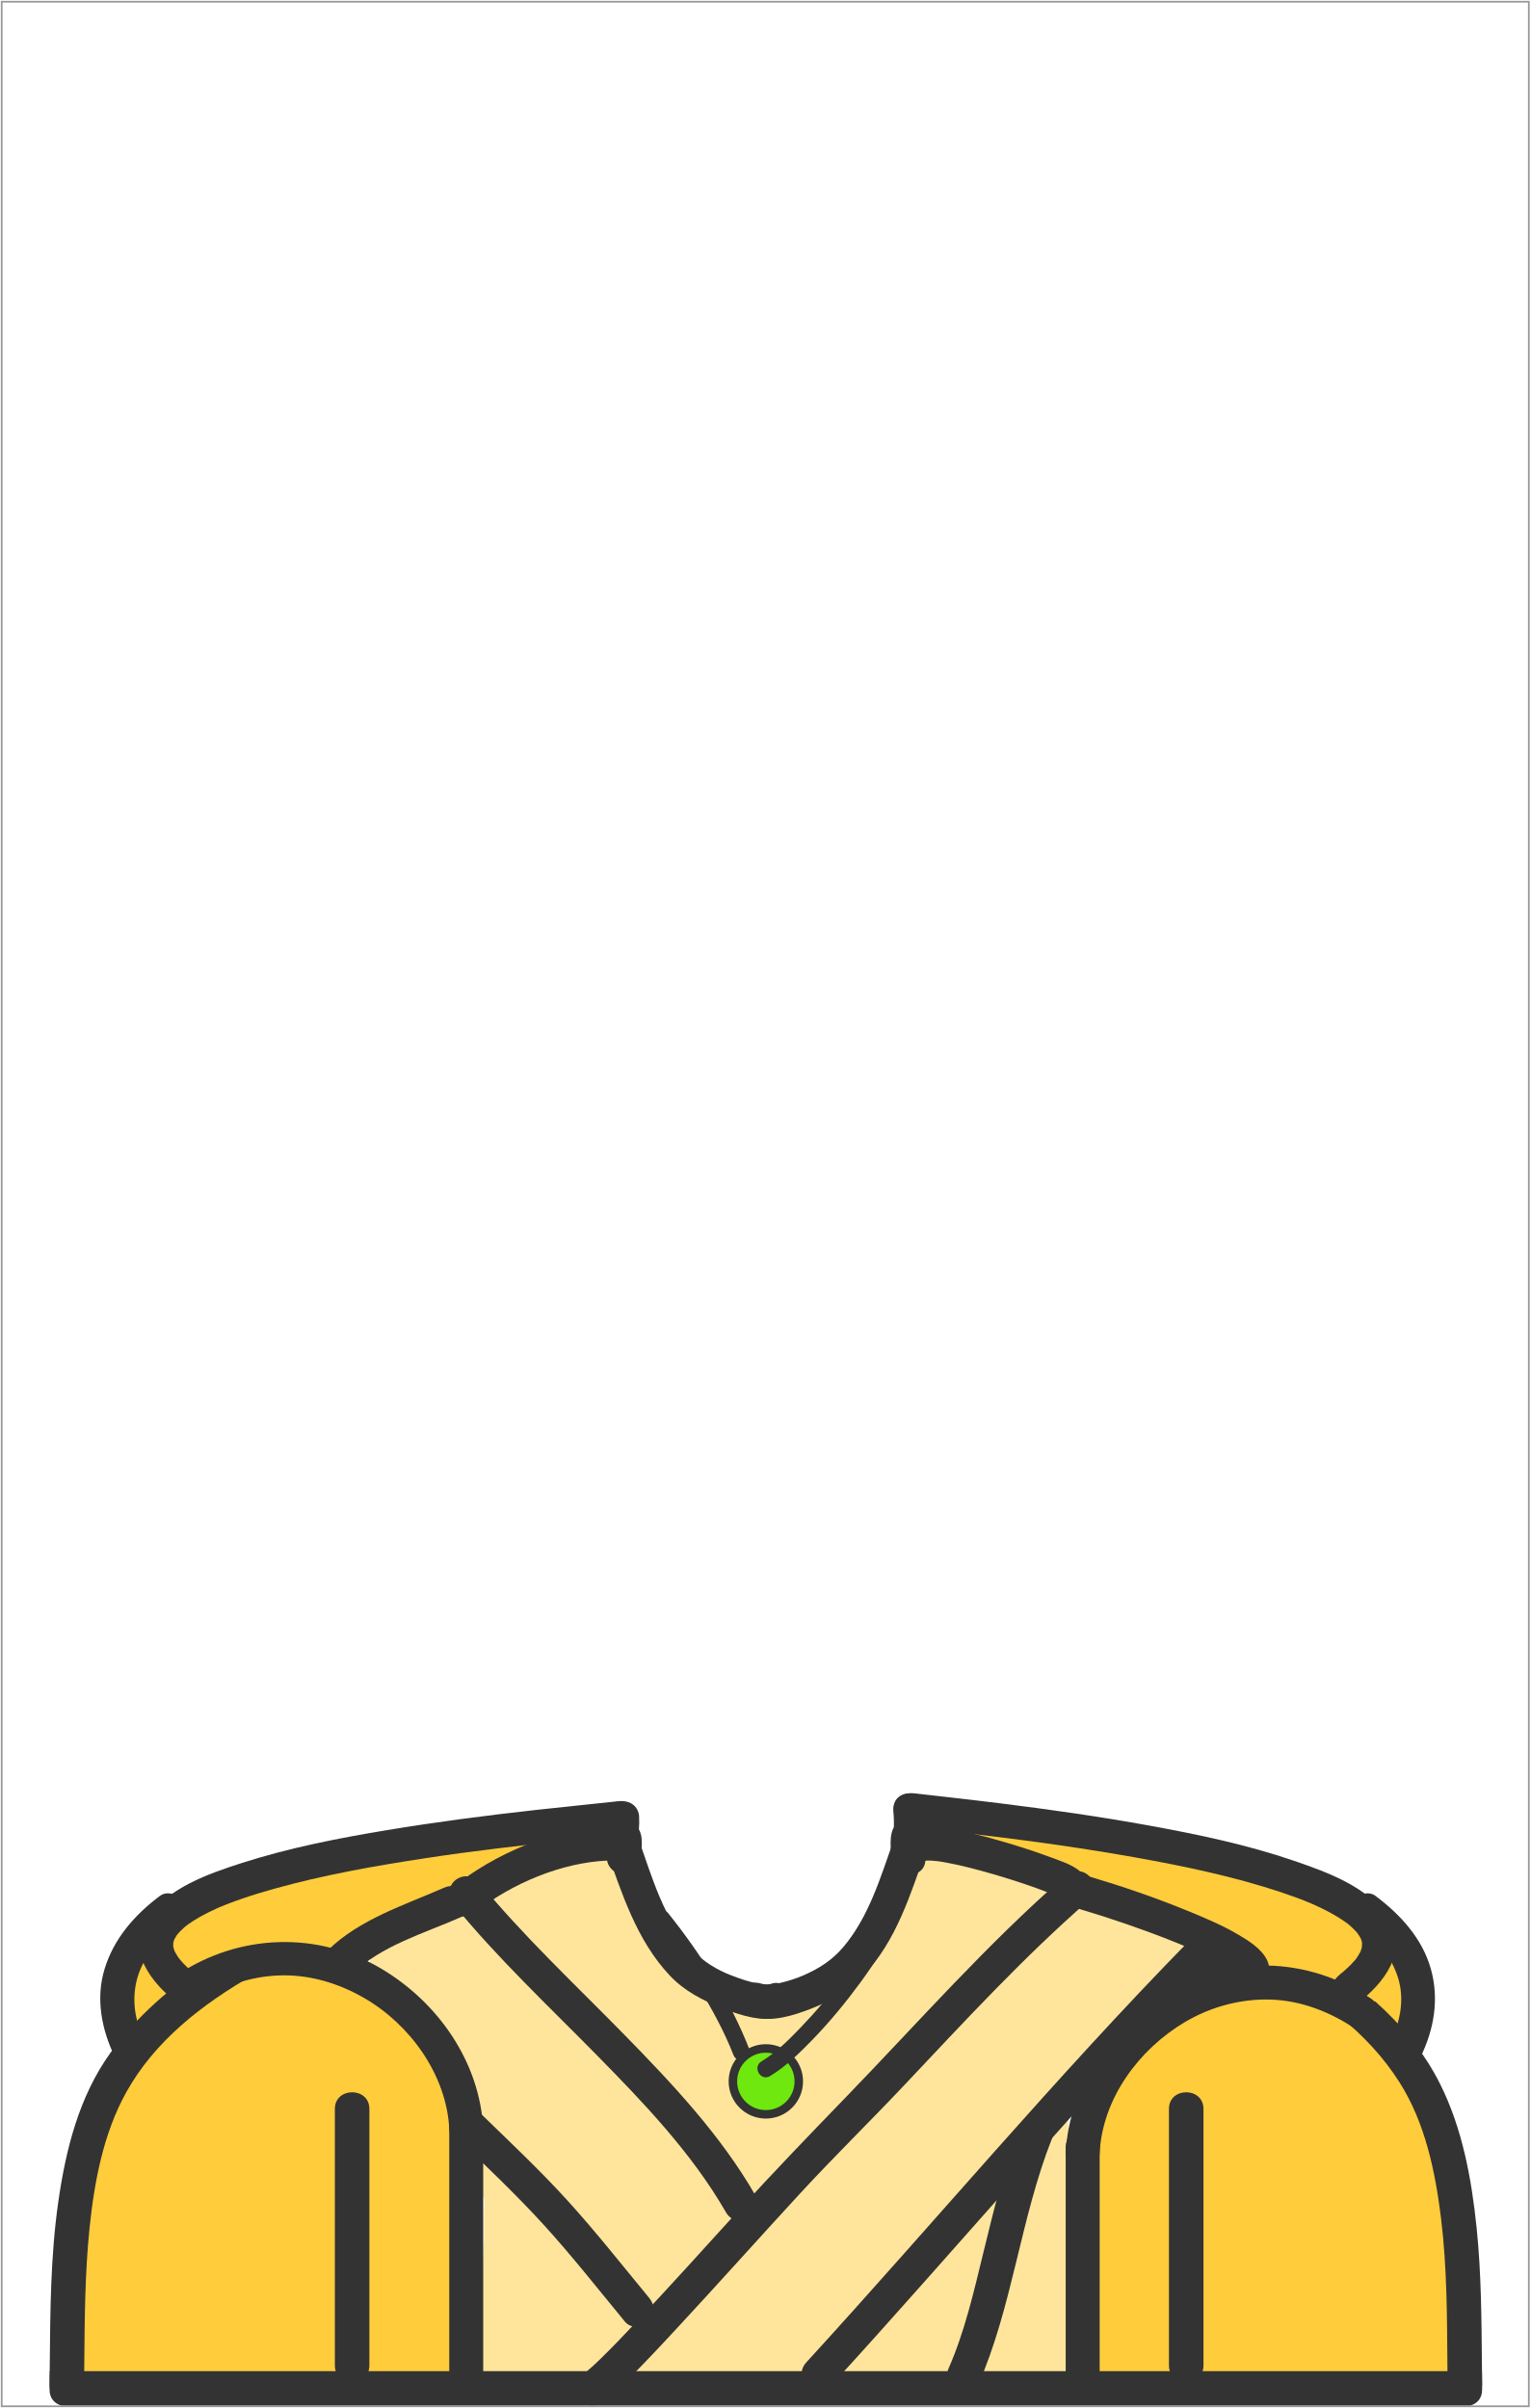
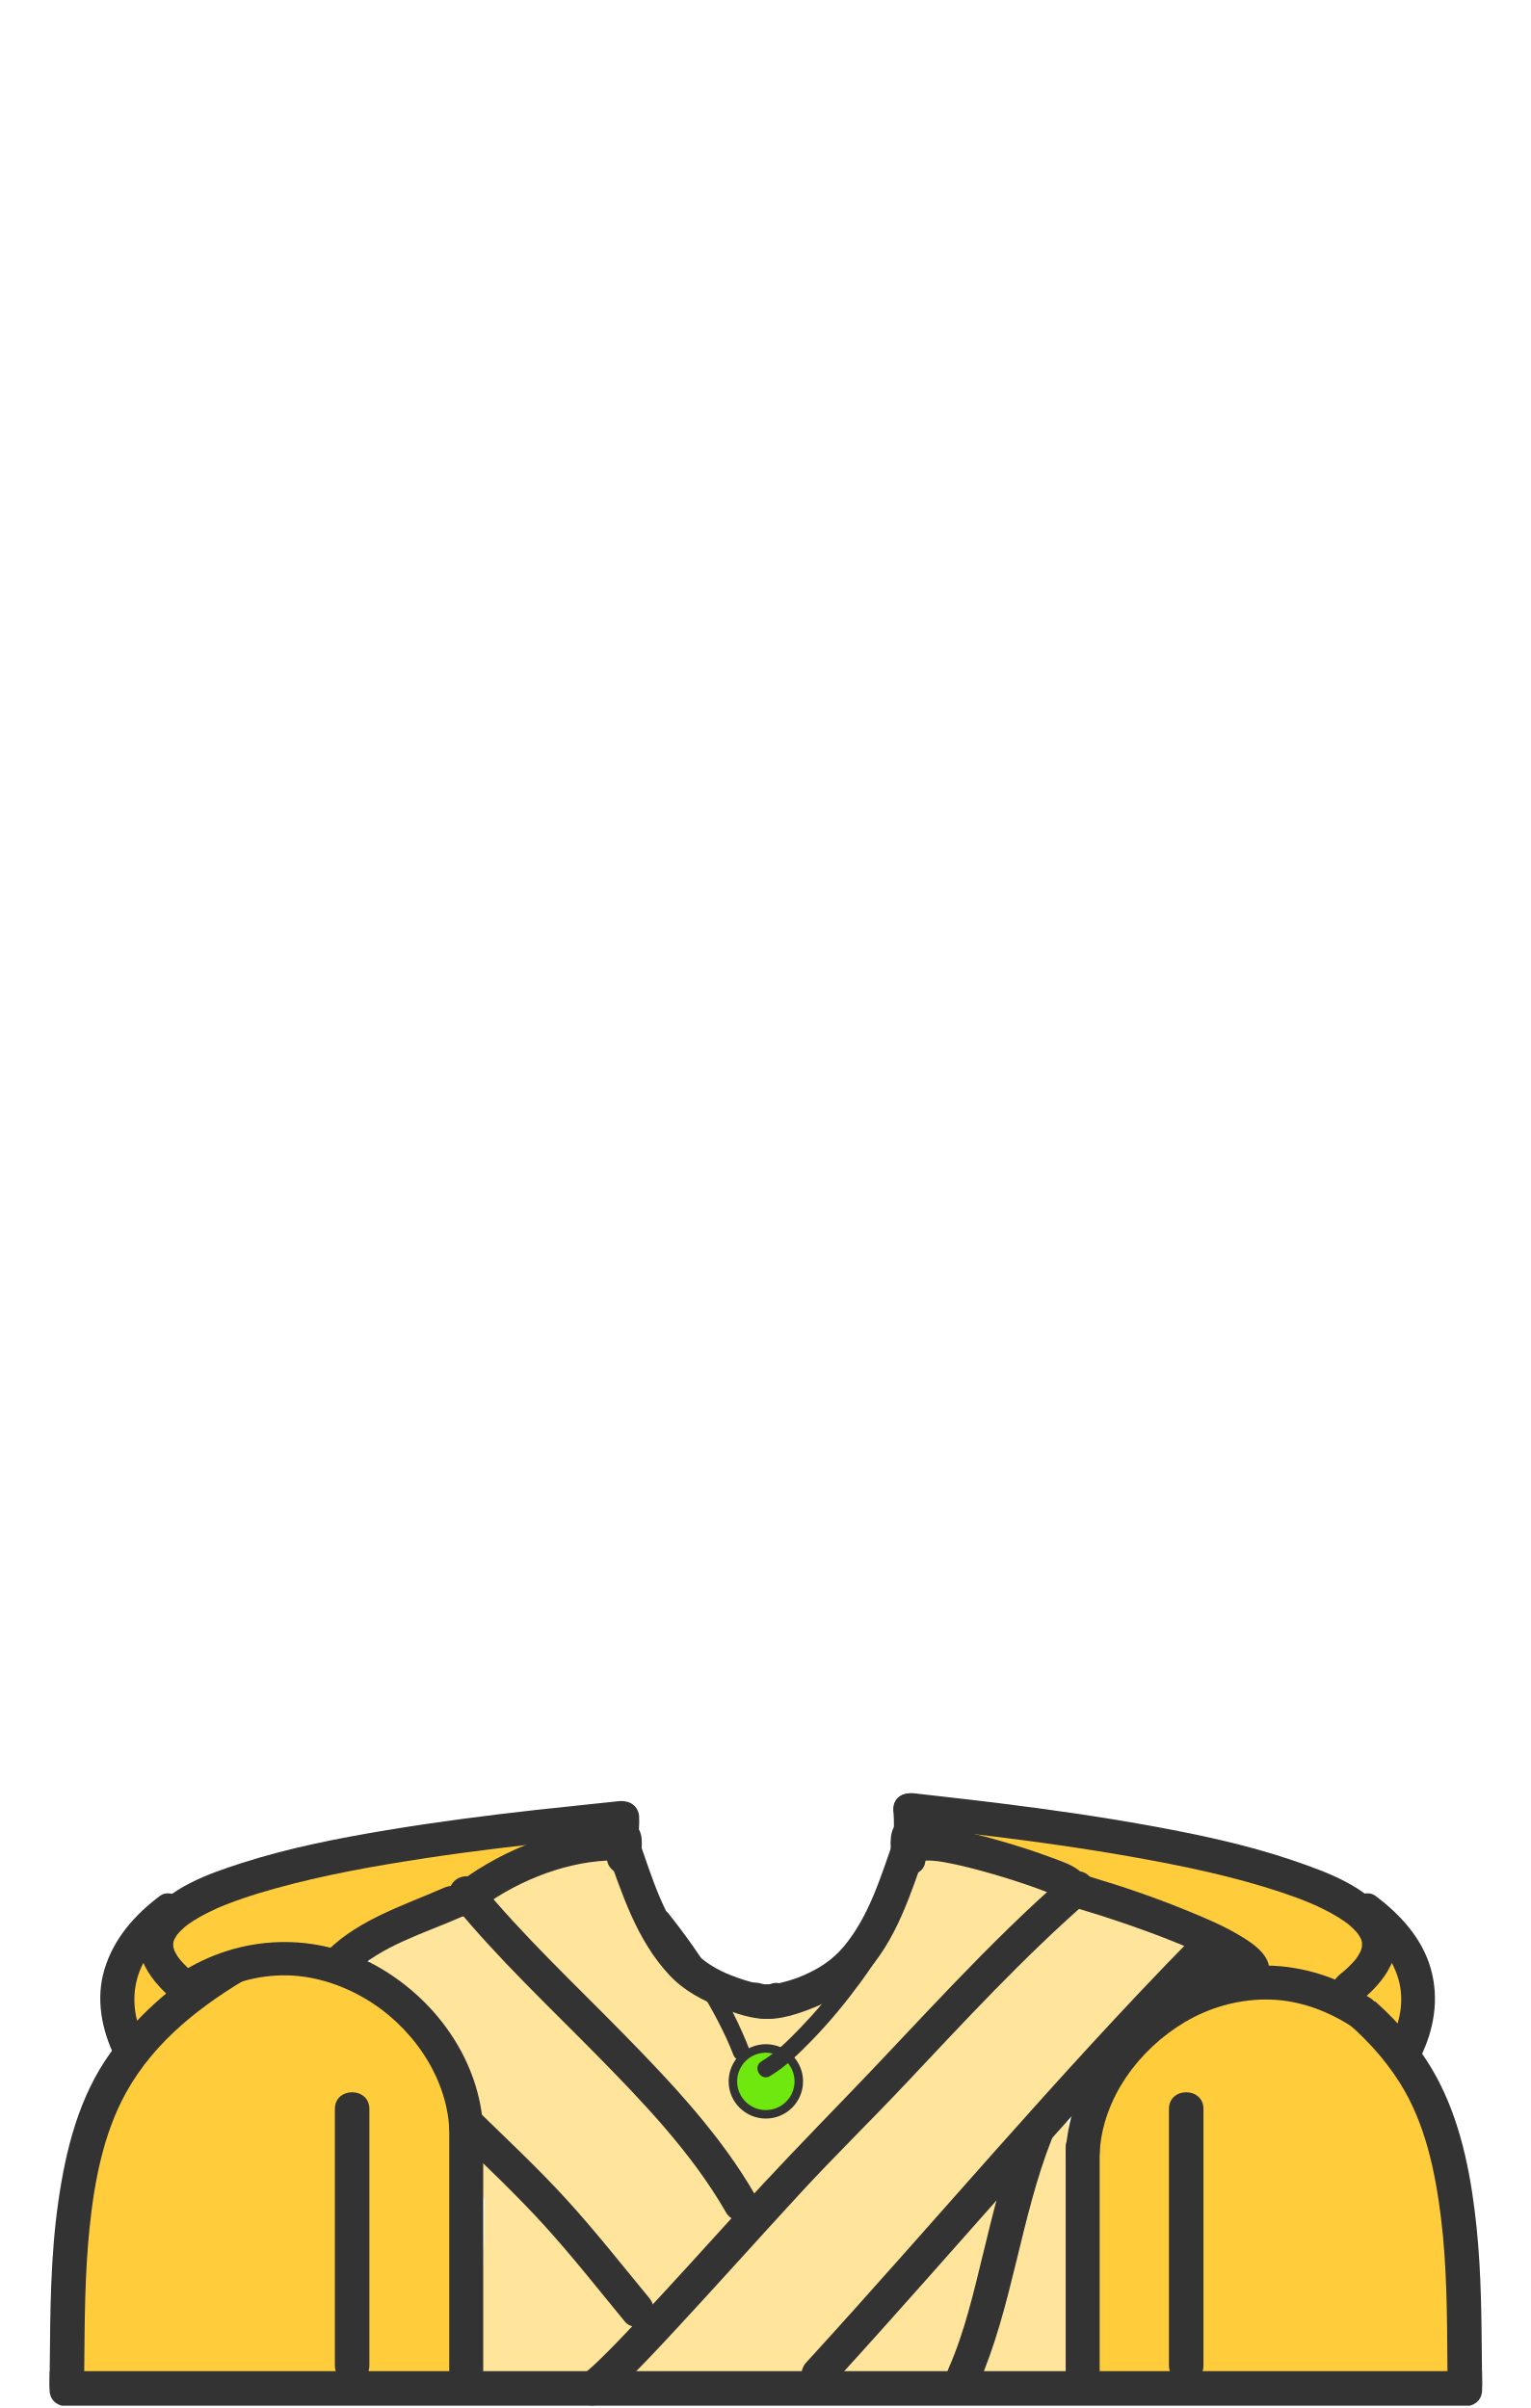
<svg xmlns="http://www.w3.org/2000/svg" width="901px" height="1418px" viewBox="0 0 901 1418" version="1.1">
  <defs />
  <g id="Page-1" stroke="none" stroke-width="1" fill="none" fill-rule="evenodd">
    <g id="robe" transform="translate(1, 1)">
      <path d="M727.177,1146.814 C718.789,1141.251 707.674,1140.513 697.588,1140.081 C678.331,1130.025 661.132,1115.562 639.931,1110.052 C628.181,1106.996 617.071,1104.445 606.073,1099.129 C594.516,1093.544 583.243,1087.961 570.344,1086.505 C565.086,1085.912 560.631,1091.075 560.224,1095.948 C559.851,1095.962 559.476,1095.957 559.104,1095.975 C555.611,1091.138 548.166,1088.792 543.519,1094.221 C530.906,1108.959 515.908,1122.89 508.068,1140.976 C506.737,1144.049 506.333,1147.259 507.524,1150.131 C506.8,1151.5 506.091,1152.876 505.397,1154.26 C502.602,1157.064 499.803,1159.864 496.953,1162.618 C494.756,1164.744 492.502,1166.811 490.195,1168.816 C489.159,1168.474 488.07,1168.325 486.98,1168.375 C485.666,1166.59 483.813,1165.229 481.614,1164.752 C469.757,1162.183 455.699,1168.146 446.359,1177.466 C433.687,1172.479 420.57,1168.933 407.012,1170.611 C405.923,1169.873 404.868,1169.085 403.852,1168.25 C400.234,1165.258 396.786,1162.065 393.525,1158.688 C391.53,1156.619 390.727,1155.687 389.525,1153.91 C389.261,1153.516 389.015,1153.11 388.788,1152.694 C389.301,1146.899 384.899,1142.959 380.048,1142.105 C376.84,1135.242 373.614,1128.425 369.709,1121.949 C368.028,1115.857 366.132,1109.839 363.253,1104.296 C363.768,1103.061 363.987,1101.646 363.779,1100.051 C363.66,1099.15 363.51,1098.253 363.33,1097.362 L363.416,1097.35 C362.774,1093.56 362.616,1089.651 362.062,1085.837 C361.423,1081.441 356.356,1078.378 352.266,1078.378 C349.911,1078.362 347.632,1079.203 345.851,1080.744 C342.007,1080.556 337.967,1081.46 334.301,1082.635 C332.487,1082.989 330.818,1083.672 329.205,1084.487 C322.809,1087.024 316.667,1090.175 310.474,1093.154 C309.028,1093.849 307.574,1094.524 306.111,1095.184 L305.589,1095.421 L305.235,1095.565 C304.459,1095.875 303.677,1096.169 302.889,1096.445 C299.207,1092.011 292.434,1090.138 288.193,1095.577 C287.66,1096.26 287.137,1096.95 286.623,1097.647 C286.616,1097.643 286.61,1097.639 286.604,1097.633 L286.447,1097.889 C283.259,1102.234 280.472,1106.758 277.906,1111.405 C276.99,1112.965 276.14,1114.562 275.358,1116.193 C273.21,1120.364 271.187,1124.613 269.173,1128.907 C263.249,1127.799 256.995,1127.822 251.1,1128.157 C242.499,1128.647 233.663,1130.032 225.909,1133.947 C222.1,1135.87 220.407,1140.631 221.098,1144.819 C219.982,1146.071 219.015,1147.456 218.284,1149.021 C215.366,1155.28 215.875,1163.014 221.487,1167.667 C225.227,1170.768 229.782,1172.079 234.425,1172.017 C244.194,1185.557 253.75,1199.248 263.962,1212.459 C265.786,1214.813 267.632,1217.152 269.497,1219.474 C271.524,1235.55 273.98,1251.566 277.078,1267.475 C278.797,1276.304 280.322,1286.012 284.234,1294.366 C283.909,1302.081 283.948,1309.83 283.984,1317.572 C283.571,1322.473 283.271,1327.381 283.218,1332.298 C279.367,1345.882 278.247,1360.516 279.119,1373.666 C279.308,1376.509 280.505,1378.822 282.231,1380.506 C282.252,1386.801 282.352,1393.099 282.506,1399.402 C282.641,1404.936 287.025,1409.56 292.665,1409.56 C298.407,1409.56 301.857,1405.314 302.712,1400.147 C302.837,1400.11 302.958,1400.059 303.081,1400.014 C303.519,1402.697 305.048,1405.202 307.854,1406.818 C317.819,1412.557 329.061,1414.107 340.402,1413.249 C351.891,1412.382 362.852,1408.765 374.23,1407.409 C376.467,1407.147 378.711,1406.952 380.96,1406.824 C381.725,1407.287 382.556,1407.631 383.425,1407.843 C394.36,1410.424 407.799,1411.181 419.57,1408.071 C422.222,1408.221 424.873,1408.348 427.525,1408.429 C442.74,1418.469 463.205,1412.434 479.852,1408.049 C505.158,1406.863 530.246,1402.158 555.606,1401.52 C566.138,1402.497 576.641,1402.874 587.049,1399.965 C589.079,1403.909 593.532,1406.822 598.778,1405.812 C599.269,1405.717 599.762,1405.612 600.257,1405.504 C604.367,1408.174 610.495,1407.67 613.898,1403.99 C614.511,1404.106 615.122,1404.254 615.727,1404.456 C620.546,1406.073 627.394,1402.632 628.224,1397.361 C635.12,1353.523 631.423,1309.359 629.264,1265.304 C629.189,1263.782 628.846,1262.444 628.312,1261.273 C628.093,1253.711 627.741,1246.153 627.255,1238.603 C632.183,1231.138 637.121,1223.689 642.333,1216.471 C653.911,1205.168 666.189,1194.175 674.607,1180.355 C676.701,1176.917 676.336,1172.433 674.028,1169.237 C674.145,1169.115 674.257,1168.99 674.374,1168.867 C675.05,1168.131 675.625,1167.308 676.082,1166.42 C677.951,1166.097 679.823,1165.805 681.694,1165.574 C688.757,1164.705 695.877,1164.508 702.996,1164.665 L703.094,1164.706 C704.817,1165.385 706.628,1165.354 708.331,1164.848 C712.916,1165.056 717.494,1165.375 722.049,1165.747 C732.831,1166.625 734.935,1151.958 727.177,1146.814 Z M370.496,1356.09 C360.765,1345.009 351.391,1333.626 342.98,1321.556 C346.331,1322.699 349.655,1323.919 352.95,1325.215 C353.676,1325.504 354.442,1325.682 355.221,1325.743 C361.056,1333.662 366.906,1341.569 373.122,1349.202 C372.09,1351.435 371.213,1353.737 370.496,1356.09 Z" id="Shape" fill-opacity="0.511" fill="#FFCC3B" fill-rule="nonzero" />
      <path d="M370.962,1068.63 C370.379,1069.086 369.79,1069.529 369.199,1069.971 C369.807,1070.907 370.398,1071.7 370.962,1072.263 C374.519,1075.82 375.332,1065.212 370.962,1068.63 Z" id="Shape" fill="#54361F" fill-rule="nonzero" />
      <path d="M852.048,1376.753 C852.678,1375.601 853.395,1374.524 854.083,1373.373 C856.42,1369.465 855.852,1365.603 853.76,1362.771 C855.418,1340.21 853.233,1317.741 848.142,1295.735 C851.383,1292.592 852.821,1287.041 850.02,1283.202 C848.685,1281.369 847.371,1279.52 846.08,1277.656 C846.603,1276.42 846.832,1275.007 846.667,1273.431 C845.409,1261.554 841.297,1251.139 835.668,1241.503 C833.9,1234.944 832.223,1228.354 830.05,1221.966 C828.222,1216.598 822.614,1214.308 817.8,1215.034 C817.193,1214.476 816.567,1213.937 815.924,1213.42 C815.229,1212.866 814.473,1212.392 813.672,1212.007 C810.061,1207.714 806.438,1203.432 802.952,1199.082 C802.84,1198.901 802.741,1198.715 802.612,1198.544 C801.861,1197.557 801.077,1196.597 800.26,1195.664 C798.748,1193.718 797.274,1191.743 795.839,1189.74 C793.906,1187.034 791.239,1185.14 788.144,1184.772 C781.096,1179.749 772.983,1175.832 764.989,1174.315 C765.03,1173.945 765.056,1173.572 765.056,1173.193 C765.053,1168.739 764.875,1164.228 764.077,1159.963 C769.114,1162.361 774.164,1164.729 779.229,1167.067 C780.933,1167.853 782.709,1168.306 784.449,1168.339 C785.954,1169.485 787.433,1170.664 788.887,1171.875 C790.999,1173.634 793.041,1175.475 795.007,1177.395 C795.213,1178.152 795.5,1178.915 795.903,1179.676 C798.953,1185.455 803.084,1190.625 807.65,1195.278 C813.377,1201.115 824.714,1196.852 825.288,1189.34 C831.481,1188.248 835.524,1180.895 832.41,1174.163 C832.094,1173.48 831.756,1172.811 831.418,1172.142 C831.547,1169.609 830.778,1166.956 828.791,1164.658 C827.254,1162.883 825.52,1161.332 823.676,1159.916 C822.274,1158.068 820.818,1156.262 819.31,1154.499 C819.134,1154.299 818.951,1154.106 818.76,1153.92 C819.443,1149.88 817.347,1145.977 813.866,1143.428 C794.071,1128.92 777.377,1109.504 753.614,1101.577 C751.058,1100.33 748.467,1099.156 745.843,1098.058 C741.617,1096.292 737.297,1094.794 733.011,1093.216 C731.155,1093.757 729.255,1094.131 727.332,1094.332 C715.678,1095.566 703.246,1092.266 692.155,1087.519 C685.625,1090.383 677.83,1090.103 671.057,1086.526 C669.575,1085.744 668.077,1084.994 666.562,1084.278 C665.623,1083.927 662.689,1082.742 662.023,1082.514 C658.096,1081.177 654.128,1079.966 650.104,1078.954 C641.477,1076.784 632.677,1074.881 623.884,1073.511 C610.491,1071.424 597.571,1067.378 584.539,1063.766 C579.233,1067.015 572.547,1068.076 565.884,1066.845 C557.964,1065.381 550.471,1062.308 542.551,1060.845 C539.762,1060.329 537.258,1059.174 535.082,1057.571 C534.177,1059 533.64,1060.663 533.484,1062.371 C533.229,1062.703 532.994,1063.043 532.784,1063.398 C530.448,1067.388 531.242,1070.159 534.217,1073.524 C535.23,1074.98 536.207,1076.455 537.421,1077.773 C541.1,1081.765 547.202,1081.436 551.186,1078.278 C552.348,1077.544 553.582,1076.93 554.812,1076.313 C555.265,1076.082 555.696,1075.808 556.097,1075.496 C567.708,1078.931 578.958,1083.543 590.607,1086.902 C593.182,1088.418 595.9,1089.68 598.795,1090.882 C600.872,1091.745 603.096,1091.527 605.1,1090.652 C611.202,1092.426 617.431,1093.686 623.673,1094.904 C628.461,1097.37 633.139,1100.042 637.694,1102.915 C647.86,1109.345 659.688,1113.096 670.849,1117.382 C682.137,1121.718 692.812,1127.104 704.413,1130.682 C707.884,1131.752 711.373,1132.756 714.863,1133.754 C715.218,1133.973 715.582,1134.201 715.936,1134.418 C723.38,1138.951 730.982,1143.209 738.686,1147.278 C737.33,1150.833 737.687,1155.061 740.802,1158.138 C740.793,1158.983 740.872,1159.828 741.036,1160.657 C741.436,1162.661 741.855,1164.653 742.325,1166.63 C742.238,1166.575 742.161,1166.506 742.073,1166.455 C736.984,1163.474 731.365,1165.589 728.175,1170.101 C727.458,1171.114 726.73,1172.254 725.969,1173.423 C714.542,1168.727 701.882,1174.699 692.107,1181.926 C689.585,1178.905 685.357,1176.814 681.42,1178.3 C659.151,1186.706 652.221,1214.161 648.062,1235.18 C642.005,1265.779 635.676,1297.099 641.139,1328.281 C641.584,1330.829 642.987,1332.695 644.848,1333.906 C640.01,1344.086 640.746,1356.248 641.961,1367.161 C642.751,1374.237 644.108,1381.177 645.078,1388.136 C641.363,1395 644.469,1402.851 647.582,1409.27 C651.581,1417.519 662.648,1414.763 665.713,1407.712 C669.347,1408.514 673.377,1407.462 675.867,1404.272 C680.711,1405.322 685.628,1405.864 690.207,1404.458 C690.776,1404.278 691.33,1404.055 691.865,1403.79 C693.149,1404.458 694.636,1404.844 696.31,1404.82 C703.976,1404.716 711.489,1403.444 718.977,1402.027 C723.514,1401.927 728.045,1401.711 732.543,1401.246 C739.077,1407.33 748.784,1409.936 757.272,1411.568 C766.793,1413.4 776.778,1414.321 786.376,1412.584 C791.641,1411.632 794.619,1405.508 793.586,1400.613 C797.236,1401.025 800.911,1401.317 804.596,1401.495 C818.19,1404.537 832.048,1406.527 845.298,1402.427 C851.225,1400.593 854.146,1394.108 851.99,1388.773 C851.947,1388.418 851.886,1388.066 851.807,1387.717 C852.91,1385.163 852.899,1382.317 851.685,1379.624 C851.775,1378.91 851.861,1378.195 851.954,1377.48 C851.996,1377.179 852.025,1376.951 852.048,1376.753 Z M358.5,1068.5 C351.045,1068.64 343.601,1068.513 336.16,1068.248 C334.743,1068.382 333.326,1068.521 331.913,1068.692 C331.429,1068.751 331.067,1068.793 330.789,1068.825 C327.993,1069.233 325.2,1069.658 322.408,1070.096 C314.293,1071.367 306.166,1072.605 297.999,1073.5 L297.355,1073.569 L296.769,1073.671 C294.975,1073.979 293.182,1074.294 291.394,1074.643 C288.414,1075.225 285.44,1075.844 282.456,1076.406 C267.234,1079.269 252.196,1080.296 236.776,1081.101 C233.268,1081.284 229.75,1081.398 226.248,1081.688 C225.084,1081.785 219.21,1082.668 225.314,1081.644 C223.606,1081.93 221.763,1082.134 220.112,1082.679 C212.775,1085.1 206.995,1087.578 199,1088 C195.865,1088.165 192.858,1087.562 190.113,1086.375 C186.04,1088.893 182.059,1091.557 178.178,1094.361 C176.551,1093.335 174.675,1092.693 172.79,1092.601 C163.47,1092.145 150.519,1096.28 143.15,1103.997 C136.015,1107.002 129.407,1112.253 123.617,1117.372 C116.6,1119.442 109.953,1124.26 104.518,1129.116 C93.863,1130.185 85.22,1139.385 79.556,1149.287 C72.998,1160.751 66.059,1178.9 70.886,1192.149 L70.956,1192.119 C71.235,1192.934 71.552,1193.753 71.91,1194.576 C76.497,1205.118 94.402,1197.521 90.477,1186.748 C89.839,1184.995 89.758,1182.833 89.979,1180.625 C90.041,1180.631 90.101,1180.641 90.163,1180.645 C99.296,1181.257 106.108,1175.233 111.084,1167.311 C112.755,1166.608 114.384,1165.791 115.964,1164.87 C113.078,1169.701 110.9,1174.879 110.47,1180.486 C99.309,1191.938 89.816,1205.08 78.915,1216.806 C78.655,1217.085 78.416,1217.37 78.193,1217.66 C76.808,1218.127 75.444,1218.944 74.173,1220.193 C69.705,1224.589 66.386,1229.97 63.714,1235.733 C60.935,1236.913 58.654,1239.222 58.016,1242.285 C53.797,1262.561 44.674,1281.452 41.085,1301.885 C40.734,1303.879 40.831,1305.876 41.368,1307.685 C39.843,1312.599 38.683,1317.647 38.013,1322.872 C37.447,1327.275 41.532,1331.585 45.471,1332.668 C46.265,1332.886 47.028,1332.995 47.768,1333.028 C47.033,1339.376 46.452,1345.736 46.402,1352.136 C46.374,1355.687 46.513,1359.575 47.152,1363.358 C46.478,1364.66 46.131,1366.105 46.14,1367.571 C46.217,1380.058 47.647,1392.537 49.89,1404.811 C50.692,1409.203 55.471,1412.27 59.686,1412.27 C65.694,1412.27 69.224,1407.613 69.845,1402.112 C69.906,1401.575 69.952,1401.038 70.001,1400.504 C71.947,1399.602 73.557,1398.106 74.6,1396.231 C74.774,1396.131 74.94,1396.021 75.108,1395.912 C77.335,1399.424 80.21,1402.475 83.704,1403.78 C87.843,1406.388 93.64,1407.281 98.136,1407.707 C120.239,1409.791 141.937,1404.318 163.985,1404.144 C167.589,1404.116 170.194,1402.561 171.813,1400.33 C171.918,1400.35 172.014,1400.379 172.12,1400.394 C193.039,1403.592 214.907,1401.421 235.105,1408.521 C237.887,1409.499 240.362,1409.197 242.362,1408.106 C248.316,1411.027 257.237,1408.209 257.433,1399.65 C262.389,1400.707 267.949,1398.417 269.274,1392.623 C269.734,1390.576 270.129,1388.514 270.457,1386.442 C272.047,1384.645 273.03,1382.303 273.024,1379.763 C272.989,1366.552 272.282,1353.367 271.629,1340.18 C273.61,1338.465 274.976,1336.037 275.055,1333.032 C275.595,1312.565 272.386,1292.376 270.314,1272.077 C269.96,1268.618 268.394,1265.498 265.799,1263.655 C265.565,1261.665 265.328,1259.675 265.089,1257.685 C265.405,1257.44 265.71,1257.185 265.984,1256.912 C272.676,1250.215 269.112,1236.525 267.242,1228.281 C265.113,1218.894 261.26,1209.746 256.513,1201.395 C248.242,1186.844 235.028,1173.571 218.792,1168.489 C209.805,1163.087 200.027,1159.098 189.72,1158.299 C187.461,1158.123 185.168,1159.069 183.367,1160.543 L182.266,1160.045 C192.287,1152.802 200.898,1142.906 210.682,1135.802 C214.088,1133.329 217.686,1131.133 221.505,1129.358 C224.982,1127.742 232.832,1128.647 237.738,1127.874 C243.063,1127.034 247.257,1124.678 250.951,1120.776 C251.936,1119.736 252.843,1118.631 253.829,1117.594 C253.547,1117.945 253.931,1117.724 254.172,1117.498 C254.879,1117.448 255.936,1117.312 256.091,1117.323 C262.572,1117.706 265.821,1112.92 265.878,1107.896 C266.585,1107.332 267.305,1106.784 268.037,1106.253 C273.981,1103.713 279.955,1101.243 285.957,1098.844 C291.172,1097.871 296.484,1097.415 301.722,1096.537 C310.067,1095.138 317.962,1091.324 325.764,1088.218 C329.569,1086.701 333.716,1085.009 337.942,1083.991 C343.38,1084.312 348.821,1084.574 354.287,1083.434 C358.377,1082.579 360.756,1079.268 361.4,1075.595 C361.717,1075.353 362.356,1074.848 362.532,1074.723 C364.779,1073.15 367.008,1071.604 369.197,1069.971 C368.565,1068.998 367.912,1067.868 367.246,1066.664 C364.472,1067.819 361.505,1068.442 358.5,1068.5 Z" id="Shape" fill="#FFCC3B" fill-rule="nonzero" />
      <circle id="Oval" stroke="#333333" stroke-width="5" fill="#6EE80F" fill-rule="nonzero" cx="449.841" cy="1224.663" r="19.397" />
      <path d="M452.314,1221.534 C461.686,1215.865 469.759,1207.902 477.338,1200.086 C487.564,1189.538 496.929,1178.139 505.605,1166.29 C513.784,1155.12 521.384,1143.29 526.901,1130.559 C530.735,1121.711 534.492,1110.99 531.488,1101.338 C529.579,1095.201 519.924,1097.821 521.845,1103.996 C524.228,1111.652 520.308,1121.094 517.058,1128.228 C511.551,1140.32 504.078,1151.536 496.248,1162.228 C488.315,1173.062 479.572,1183.336 470.267,1193.014 C463.314,1200.245 455.905,1207.674 447.267,1212.899 C441.759,1216.231 446.782,1224.881 452.314,1221.534 Z M440.39,1206.405 C429.15,1177.426 411.758,1149.833 392.373,1125.637 C388.34,1120.604 381.312,1127.728 385.302,1132.707 C394.604,1144.317 402.828,1156.796 410.516,1169.52 C418.149,1182.154 425.4,1195.279 430.747,1209.063 C433.053,1215.009 442.725,1212.426 440.39,1206.405 Z M871.397,1392.266 C871.142,1365.131 871.06,1337.977 868.277,1310.953 C865.292,1281.959 859.855,1252.244 846.68,1226.004 C837.258,1207.234 823.954,1191.303 808.5,1177.518 C802.058,1181.152 795.161,1184.506 788.163,1186.758 C801.547,1197.761 813.458,1210.364 822.865,1225.202 C838.013,1249.074 843.956,1277.814 847.349,1305.528 C850.865,1334.278 850.844,1363.322 851.078,1392.265 C851.108,1395.88 851.148,1399.497 851.188,1403.104 C851.26,1408.427 854.643,1411.586 858.647,1412.582 C860.495,1413.05 862.465,1413.04 864.293,1412.582 C868.266,1411.587 871.567,1408.428 871.506,1403.104 C871.468,1399.488 871.427,1395.881 871.397,1392.266 Z" id="Shape" fill="#333333" fill-rule="nonzero" />
      <path d="M871.508,1406.152 C871.57,1411.476 868.268,1414.634 864.295,1415.631 L35.389,1415.631 C31.417,1414.635 28.115,1411.477 28.176,1406.152 C28.217,1402.546 28.257,1398.928 28.288,1395.312 L871.398,1395.312 C871.427,1398.929 871.468,1402.536 871.508,1406.152 Z" id="Shape" fill="#333333" fill-rule="nonzero" />
      <path d="M687.147,1240.899 L687.147,1391.908 C687.147,1405.011 707.465,1405.011 707.465,1391.908 L707.465,1389.898 C707.465,1376.794 687.147,1376.794 687.147,1389.898 L687.147,1391.908 C687.147,1405.011 707.465,1405.011 707.465,1391.908 L707.465,1240.899 C707.466,1227.797 687.147,1227.797 687.147,1240.899 Z M196.133,1240.899 L196.133,1391.908 C196.133,1405.011 216.451,1405.011 216.451,1391.908 L216.451,1389.898 C216.451,1376.794 196.133,1376.794 196.133,1389.898 L196.133,1391.908 C196.133,1405.011 216.451,1405.011 216.451,1391.908 L216.451,1240.899 C216.451,1227.797 196.133,1227.797 196.133,1240.899 Z M120.877,1155.019 C99.122,1169.413 79.35,1186.465 63.925,1207.973 C45.507,1233.655 37.735,1264.73 33.316,1295.594 C28.725,1327.634 28.592,1359.97 28.288,1392.266 C28.257,1395.881 28.217,1399.498 28.176,1403.105 C28.115,1408.428 31.417,1411.587 35.389,1412.583 C37.217,1413.041 39.188,1413.051 41.037,1412.583 C45.039,1411.588 48.422,1408.429 48.494,1403.105 C48.535,1399.489 48.576,1395.881 48.605,1392.266 C48.849,1365.131 48.94,1337.977 51.724,1310.953 C54.518,1283.798 59.861,1255.352 73.22,1231.256 C90.13,1200.717 118.129,1179.177 148.157,1161.884 C138.981,1160.11 129.795,1157.929 120.877,1155.019 Z" id="Shape" fill="#333333" fill-rule="nonzero" />
      <path d="M626.002,1103.723 C580.1,1143.76 539.939,1189.488 497.687,1233.208 C475.797,1255.857 454.024,1278.422 432.823,1301.739 C413.391,1323.111 394.052,1344.573 374.276,1365.628 C366.943,1373.436 359.56,1381.214 351.866,1388.67 C349.425,1391.034 346.944,1393.367 344.326,1395.537 C342.331,1397.189 345.438,1394.717 344.684,1395.279 C344.308,1395.56 343.92,1395.824 343.526,1396.078 C341.466,1397.402 346.148,1395.414 346.605,1395.472 C341.183,1394.786 336.605,1400.539 336.605,1405.472 C336.605,1411.441 341.198,1414.788 346.605,1415.472 C354.226,1416.436 362.617,1406.13 367.378,1401.477 C377.658,1391.43 387.445,1380.871 397.221,1370.336 C421.63,1344.033 445.518,1317.253 469.825,1290.857 C489.913,1269.043 511.114,1248.328 531.463,1226.757 C566.678,1189.428 601.416,1151.643 640.144,1117.865 C644.254,1114.28 643.8,1107.379 640.144,1103.722 C636.096,1099.674 630.106,1100.144 626.002,1103.723 Z" id="Shape" fill="#333333" fill-rule="nonzero" />
      <path d="M266.393,1120.913 C292.032,1152.219 321.637,1180.049 349.972,1208.851 C378.017,1237.358 406.274,1266.878 426.348,1301.741 C432.78,1312.912 450.065,1302.844 443.618,1291.647 C423.273,1256.315 394.828,1226.093 366.475,1197.115 C337.431,1167.431 306.89,1138.952 280.536,1106.771 C277.078,1102.548 269.96,1103.205 266.393,1106.771 C262.255,1110.909 262.942,1116.7 266.393,1120.913 Z M699.142,1141.817 C620.834,1221.732 549.09,1307.662 473.624,1390.191 C464.941,1399.687 479.046,1413.871 487.767,1404.334 C563.233,1321.805 634.976,1235.874 713.285,1155.96 C722.313,1146.745 708.18,1132.594 699.142,1141.817 Z" id="Shape" fill="#333333" fill-rule="nonzero" />
      <path d="M599.05,1252.894 C589.763,1276.345 583.892,1300.933 577.923,1325.384 C572.305,1348.399 566.956,1371.97 557.392,1393.739 C555.2,1398.729 555.879,1404.433 560.98,1407.421 C565.271,1409.935 572.468,1408.826 574.662,1403.833 C595.153,1357.192 599.617,1305.481 618.336,1258.21 C620.346,1253.135 616.178,1247.236 611.352,1245.909 C605.663,1244.345 601.055,1247.83 599.05,1252.894 Z M266.393,1256.352 C284.103,1273.646 302.231,1290.646 318.919,1308.948 C335.701,1327.354 351.113,1347.042 366.962,1366.24 C370.437,1370.448 377.526,1369.817 381.105,1366.24 C385.231,1362.113 384.572,1356.297 381.105,1352.097 C365.251,1332.895 349.81,1313.247 333.061,1294.806 C316.412,1276.474 298.241,1259.499 280.536,1242.209 C271.306,1233.197 257.153,1247.328 266.393,1256.352 Z" id="Shape" fill="#333333" fill-rule="nonzero" />
      <path d="M283.464,1398.787 L283.464,1249.28 C283.464,1236.383 263.464,1236.383 263.464,1249.28 L263.464,1398.787 C263.464,1411.685 283.464,1411.685 283.464,1398.787 Z" id="Shape" fill="#333333" fill-rule="nonzero" />
      <path d="M283.464,1252.511 C281.423,1213.086 256.734,1177.944 223.236,1158.162 C185.842,1136.08 139.955,1137.756 103.851,1161.588 C93.141,1168.658 103.147,1185.985 113.946,1178.858 C129.382,1168.669 146.587,1162.487 165.176,1162.227 C182.062,1161.991 198.55,1167.04 213.142,1175.432 C240.696,1191.278 261.837,1221.07 263.465,1252.511 C264.128,1265.342 284.131,1265.406 283.464,1252.511 Z M646.359,1401.736 L646.359,1263.503 C646.359,1250.606 626.359,1250.606 626.359,1263.503 L626.359,1401.736 C626.359,1414.634 646.359,1414.634 646.359,1401.736 Z" id="Shape" fill="#333333" fill-rule="nonzero" />
      <path d="M646.359,1266.734 C648.002,1235.019 669.216,1205.874 696.682,1189.654 C710.828,1181.3 726.914,1176.678 743.295,1176.45 C762.265,1176.184 780.187,1182.723 795.878,1193.081 C806.677,1200.209 816.683,1182.882 805.972,1175.811 C787.683,1163.738 766.616,1156.756 744.648,1156.45 C724.312,1156.165 704.119,1162.303 686.588,1172.385 C652.984,1191.71 628.383,1227.645 626.359,1266.735 C625.691,1279.63 645.695,1279.564 646.359,1266.734 Z M362.644,1059.729 C367.424,1059.083 363.237,1059.636 362.052,1059.774 C360.596,1059.944 359.138,1060.102 357.68,1060.258 C353.923,1060.662 350.164,1061.045 346.405,1061.432 C335.762,1062.527 325.121,1063.637 314.487,1064.823 C285.229,1068.085 256.011,1071.864 226.966,1076.682 C198.128,1081.465 169.2,1087.118 141.332,1096.074 C121.694,1102.385 98.056,1110.626 85.833,1128.446 C72.569,1147.786 88.693,1167.223 103.851,1178.858 C108.187,1182.186 115.038,1179.53 117.533,1175.27 C120.55,1170.121 118.261,1164.901 113.946,1161.588 C116.079,1163.226 112.657,1160.512 112.115,1160.054 C111.122,1159.21 110.151,1158.341 109.204,1157.447 C107.379,1155.735 105.675,1153.898 104.105,1151.949 C106.252,1154.615 104.043,1151.787 103.586,1151.097 C103.074,1150.313 102.598,1149.505 102.159,1148.678 C101.949,1148.286 101.757,1147.886 101.567,1147.485 C100.798,1145.87 102.55,1149.936 101.909,1148.299 C101.571,1147.415 101.293,1146.509 101.076,1145.588 C100.427,1142.921 101.034,1145.809 101.014,1145.592 C100.953,1144.851 100.939,1144.106 100.975,1143.363 C101.08,1140.512 100.513,1145.684 100.934,1143.471 C101.096,1142.622 101.348,1141.792 101.63,1140.977 C102.358,1138.873 100.392,1143.493 101.684,1140.926 C102.04,1140.22 102.452,1139.543 102.878,1138.877 C103.098,1138.534 103.335,1138.201 103.57,1137.868 C104.572,1136.454 101.928,1139.931 103.026,1138.561 C103.672,1137.768 104.354,1137.005 105.07,1136.275 C106.388,1134.908 107.83,1133.664 109.311,1132.477 C106.551,1134.689 109.491,1132.375 110.171,1131.896 C111.209,1131.171 112.266,1130.472 113.341,1129.802 C117.637,1127.097 122.197,1124.822 126.82,1122.734 C127.489,1122.432 131.508,1120.727 128.758,1121.876 C130.047,1121.341 131.341,1120.821 132.641,1120.314 C135.595,1119.165 138.572,1118.077 141.57,1117.049 C147.804,1114.896 154.124,1112.994 160.476,1111.22 C189.384,1103.143 219.079,1097.873 248.723,1093.351 C264.734,1090.909 275.313,1089.503 290.831,1087.591 C303.393,1086.044 315.971,1084.63 328.557,1083.289 C341.69,1081.891 354.87,1080.781 367.96,1079.013 C373.373,1078.282 376.242,1071.427 374.944,1066.712 C373.355,1060.936 368.041,1058.999 362.644,1059.729 Z" id="Shape" fill="#333333" fill-rule="nonzero" />
      <path d="M93.185,1115.413 C78.278,1126.581 66.046,1140.47 60.535,1158.57 C55.234,1175.98 58.825,1194.31 66.63,1210.314 C69.018,1215.211 75.879,1216.499 80.312,1213.902 C85.273,1210.996 86.289,1205.12 83.899,1200.22 C78.308,1188.756 76.379,1176.261 79.82,1163.887 C83.363,1151.142 92.894,1140.461 103.279,1132.682 C107.632,1129.42 109.859,1124.108 106.866,1119 C104.348,1114.7 97.558,1112.137 93.185,1115.413 Z M532.298,1074.374 C549.499,1076.704 566.797,1078.343 584.027,1080.454 C590.462,1081.243 596.893,1082.062 603.321,1082.911 L605.761,1083.235 C608.529,1083.604 603.607,1082.944 606.393,1083.32 C611.773,1084.047 617.149,1084.8 622.521,1085.578 C637.536,1087.749 652.519,1090.139 667.453,1092.808 C696.397,1097.985 725.4,1104.056 753.339,1113.341 C759.231,1115.299 765.06,1117.449 770.791,1119.839 C768.103,1118.719 772.162,1120.455 772.828,1120.754 C774.041,1121.298 775.244,1121.864 776.443,1122.439 C778.894,1123.617 781.307,1124.873 783.677,1126.207 C785.687,1127.339 787.653,1128.546 789.572,1129.827 C790.467,1130.429 791.349,1131.05 792.218,1131.69 C792.769,1132.094 794.317,1133.335 791.841,1131.387 C792.367,1131.801 792.881,1132.232 793.392,1132.664 C794.827,1133.883 796.181,1135.195 797.446,1136.59 C798.044,1137.247 800.054,1139.896 797.814,1136.923 C798.394,1137.693 798.918,1138.502 799.413,1139.329 C799.753,1139.895 800.055,1140.484 800.344,1141.078 C801.383,1143.203 799.427,1138.62 800.214,1140.821 C800.425,1141.412 800.59,1142.018 800.741,1142.627 C801.402,1145.281 800.77,1142.224 800.802,1142.539 C800.921,1143.746 800.474,1148.127 801.032,1144.023 C800.833,1145.486 800.417,1146.911 799.908,1148.294 C799.555,1149.253 801.092,1145.801 799.866,1148.288 C799.52,1148.974 799.147,1149.647 798.748,1150.304 C798.331,1151.004 797.871,1151.679 797.405,1152.347 C796.033,1154.311 798.805,1150.726 796.701,1153.228 C795.306,1154.884 793.774,1156.419 792.198,1157.901 C791.402,1158.642 790.59,1159.365 789.761,1160.069 C789.222,1160.533 785.804,1163.237 787.953,1161.588 C783.638,1164.901 781.349,1170.12 784.365,1175.27 C786.86,1179.53 793.711,1182.186 798.047,1178.858 C813.632,1166.894 828.727,1147.947 816.038,1128.199 C804.395,1110.077 780.191,1101.445 760.874,1094.806 C733.182,1085.29 704.273,1079.262 675.514,1074.019 C646.403,1068.712 617.084,1064.57 587.724,1060.912 C576.754,1059.546 565.773,1058.271 554.787,1057.032 C550.828,1056.586 546.868,1056.145 542.91,1055.693 C541.433,1055.525 539.957,1055.353 538.481,1055.177 C537.269,1055.031 532.781,1054.434 537.614,1055.089 C532.217,1054.358 526.902,1056.297 525.313,1062.073 C524.016,1066.789 526.885,1073.642 532.298,1074.374 Z" id="Shape" fill="#333333" fill-rule="nonzero" />
      <path d="M798.62,1132.683 C809.197,1140.608 818.184,1151.099 822.078,1163.888 C825.784,1176.059 823.487,1188.967 817.999,1200.221 C815.609,1205.12 816.625,1210.996 821.587,1213.903 C826.021,1216.5 832.88,1215.213 835.269,1210.315 C843.218,1194.015 846.287,1176.275 841.365,1158.571 C836.346,1140.522 823.361,1126.386 808.715,1115.414 C804.342,1112.138 797.553,1114.701 795.033,1119.002 C792.04,1124.108 794.267,1129.421 798.62,1132.683 Z M206.275,1161.472 C223.486,1144.659 248.75,1137.489 270.284,1127.987 C275.273,1125.786 276.388,1118.602 273.871,1114.305 C270.887,1109.21 265.176,1108.517 260.189,1110.717 C237.205,1120.86 210.821,1129.072 192.132,1147.329 C182.895,1156.354 197.047,1170.485 206.275,1161.472 Z" id="Shape" fill="#333333" fill-rule="nonzero" />
      <path d="M279.263,1124.721 C300.477,1108.061 329.422,1095.873 356.511,1094.632 C369.353,1094.044 369.41,1074.041 356.511,1074.632 C323.683,1076.136 290.754,1090.449 265.121,1110.578 C260.827,1113.951 261.614,1121.213 265.121,1124.721 C269.318,1128.917 274.98,1128.084 279.263,1124.721 Z M524.956,1064.731 C525.139,1068.688 525.382,1072.679 525.14,1076.639 C525.03,1077.789 525.092,1077.354 525.328,1075.333 L525.257,1075.633 C525.673,1074.213 526.442,1072.923 527.493,1071.882 C522.706,1077.281 538.222,1063.444 528.868,1070.667 C521.694,1076.208 523.29,1085.185 523.771,1093.278 C524.533,1106.092 544.538,1106.167 543.771,1093.278 C543.54,1089.382 543.246,1085.456 543.406,1081.55 C543.497,1080.404 543.424,1080.85 543.185,1082.889 C543.037,1083.873 540.374,1086.845 539.051,1087.868 C537.973,1088.7 536.047,1089.118 537.036,1088.719 C539.966,1087.539 539.071,1088.025 541.542,1086.097 C547.073,1081.781 545.226,1070.586 544.955,1064.731 C544.362,1051.891 524.359,1051.833 524.956,1064.731 Z" id="Shape" fill="#333333" fill-rule="nonzero" />
      <path d="M525.145,1082.492 C517.502,1104.068 510.641,1127.49 495.643,1145.33 C489.105,1153.107 481.49,1158.019 472.291,1162.099 C467.593,1164.183 462.473,1165.723 457.439,1166.896 C454.868,1167.495 454.222,1167.563 452.024,1167.697 C450.999,1167.76 449.974,1167.718 448.951,1167.668 C450.933,1167.766 447.762,1167.315 447.231,1167.136 C434.986,1162.972 429.774,1182.294 441.915,1186.421 C452.916,1190.161 466.082,1185.899 476.407,1181.873 C487.959,1177.369 498.215,1171.577 506.928,1162.635 C526.663,1142.379 535.222,1113.805 544.429,1087.81 C546.25,1082.668 542.414,1076.876 537.445,1075.509 C531.904,1073.983 526.963,1077.358 525.145,1082.492 Z M355.302,1072.263 C354.985,1078.96 353.35,1088.399 360.277,1092.477 C364.937,1095.221 372.087,1093.559 374.335,1088.353 C374.795,1087.287 375.249,1086.255 375.64,1085.174 C375.696,1085.018 375.754,1084.862 375.814,1084.708 C375.217,1086.255 374.908,1087.428 373.549,1088.567 L369.136,1091.138 L369.178,1091.128 L361.472,1090.12 L361.512,1090.141 L357.924,1086.554 C357.106,1084.226 356.803,1083.523 357.014,1084.443 C356.749,1082.084 356.65,1081.418 356.719,1082.445 C356.762,1083.163 356.735,1083.886 356.721,1084.604 C356.667,1087.351 356.483,1090.098 356.317,1092.84 C355.987,1098.286 361.115,1102.84 366.317,1102.84 C372.018,1102.84 375.987,1098.278 376.317,1092.84 C376.704,1086.45 378.59,1076.569 371.567,1072.851 C366.86,1070.359 359.936,1071.565 357.591,1076.865 C357.128,1077.913 356.681,1078.949 356.294,1080.02 C356.236,1080.181 356.177,1080.34 356.116,1080.499 C357.074,1077.998 357.247,1077.253 360.325,1075.202 L365.372,1073.837 L365.324,1073.841 L370.371,1075.207 C370.356,1075.197 370.341,1075.188 370.326,1075.18 L373.913,1078.768 C374.752,1081.077 375.049,1081.773 374.803,1080.859 C375.079,1083.203 375.17,1083.861 375.074,1082.832 C375.009,1082.1 375.021,1081.357 375.021,1080.622 C375.02,1077.835 375.17,1075.046 375.302,1072.263 C375.56,1066.814 370.558,1062.263 365.302,1062.263 C359.655,1062.263 355.56,1066.819 355.302,1072.263 Z" id="Shape" fill="#333333" fill-rule="nonzero" />
      <path d="M355.659,1087.371 C364.972,1113.659 373.668,1141.409 393.16,1162.196 C401.871,1171.486 412.68,1176.974 424.355,1181.604 C434.297,1185.545 447.856,1190.175 458.482,1186.419 C463.617,1184.605 466.99,1179.656 465.466,1174.118 C464.099,1169.145 458.308,1165.316 453.165,1167.134 C452.436,1167.392 451.729,1167.578 450.972,1167.732 C453.398,1167.241 450.549,1167.614 450.104,1167.616 C447.39,1167.628 447.665,1167.529 445.338,1167.087 C439.977,1166.066 434.755,1164.273 429.672,1162.318 C420.828,1158.918 412.977,1154.105 406.333,1147.019 C389.837,1129.427 382.804,1104.239 374.944,1082.054 C373.126,1076.921 368.185,1073.545 362.643,1075.07 C357.674,1076.438 353.837,1082.229 355.659,1087.371 Z M543.879,1094.792 C546.68,1093.949 541.698,1094.815 544.376,1094.657 C545.61,1094.585 546.853,1094.649 548.085,1094.722 C548.817,1094.765 553.281,1095.294 550.746,1094.944 C552.822,1095.231 554.886,1095.605 556.944,1095.996 C565.795,1097.671 574.525,1100.01 583.176,1102.497 C591.811,1104.974 600.364,1107.73 608.822,1110.759 C610.51,1111.365 612.191,1111.993 613.867,1112.634 C614.725,1112.962 619.737,1115.03 617.109,1113.905 C619.073,1114.746 621.079,1115.622 622.862,1116.811 C633.625,1123.992 643.627,1106.661 632.956,1099.541 C627.875,1096.15 621.579,1094.213 615.89,1092.109 C606.884,1088.781 597.712,1085.886 588.494,1083.21 C579.244,1080.525 569.89,1078.101 560.412,1076.364 C553.575,1075.112 545.44,1073.435 538.562,1075.506 C526.245,1079.214 531.497,1098.519 543.879,1094.792 Z" id="Shape" fill="#333333" fill-rule="nonzero" />
      <path d="M634.733,1123.237 C653.164,1128.734 671.408,1134.985 689.281,1142.091 C697.99,1145.554 706.848,1149.452 715.357,1154.102 C717.03,1155.016 718.67,1155.987 720.292,1156.988 C721.034,1157.447 721.762,1157.928 722.488,1158.412 C722.884,1158.676 725.758,1160.803 723.676,1159.184 C724.748,1160.024 725.763,1160.934 726.714,1161.908 C727.192,1162.392 728.464,1164.074 726.631,1161.64 C727.029,1162.168 727.348,1162.747 727.638,1163.34 C730.035,1168.233 736.88,1169.528 741.32,1166.928 C746.275,1164.026 747.306,1158.141 744.908,1153.246 C741.614,1146.524 734.212,1141.946 728.006,1138.28 C718.525,1132.679 708.251,1128.392 698.087,1124.215 C679.149,1116.431 659.67,1109.802 640.051,1103.951 C627.659,1100.257 622.404,1119.561 634.733,1123.237 Z" id="Shape" fill="#333333" fill-rule="nonzero" />
      <path d="M717.5,1150.5 C717.141,1150.5 716.796,1150.521 716.456,1150.551 C715.008,1149.589 713.195,1149 711,1149 C698.103,1149 698.103,1169 711,1169 C711.359,1169 711.704,1168.979 712.044,1168.949 C713.492,1169.911 715.305,1170.5 717.5,1170.5 C730.397,1170.5 730.397,1150.5 717.5,1150.5 Z" id="Shape" fill="#333333" fill-rule="nonzero" />
-       <g id="Rectangle-path" stroke="#979797">
+       <g id="Rectangle-path">
        <rect x="0" y="0" width="899" height="1416" />
      </g>
    </g>
  </g>
</svg>
